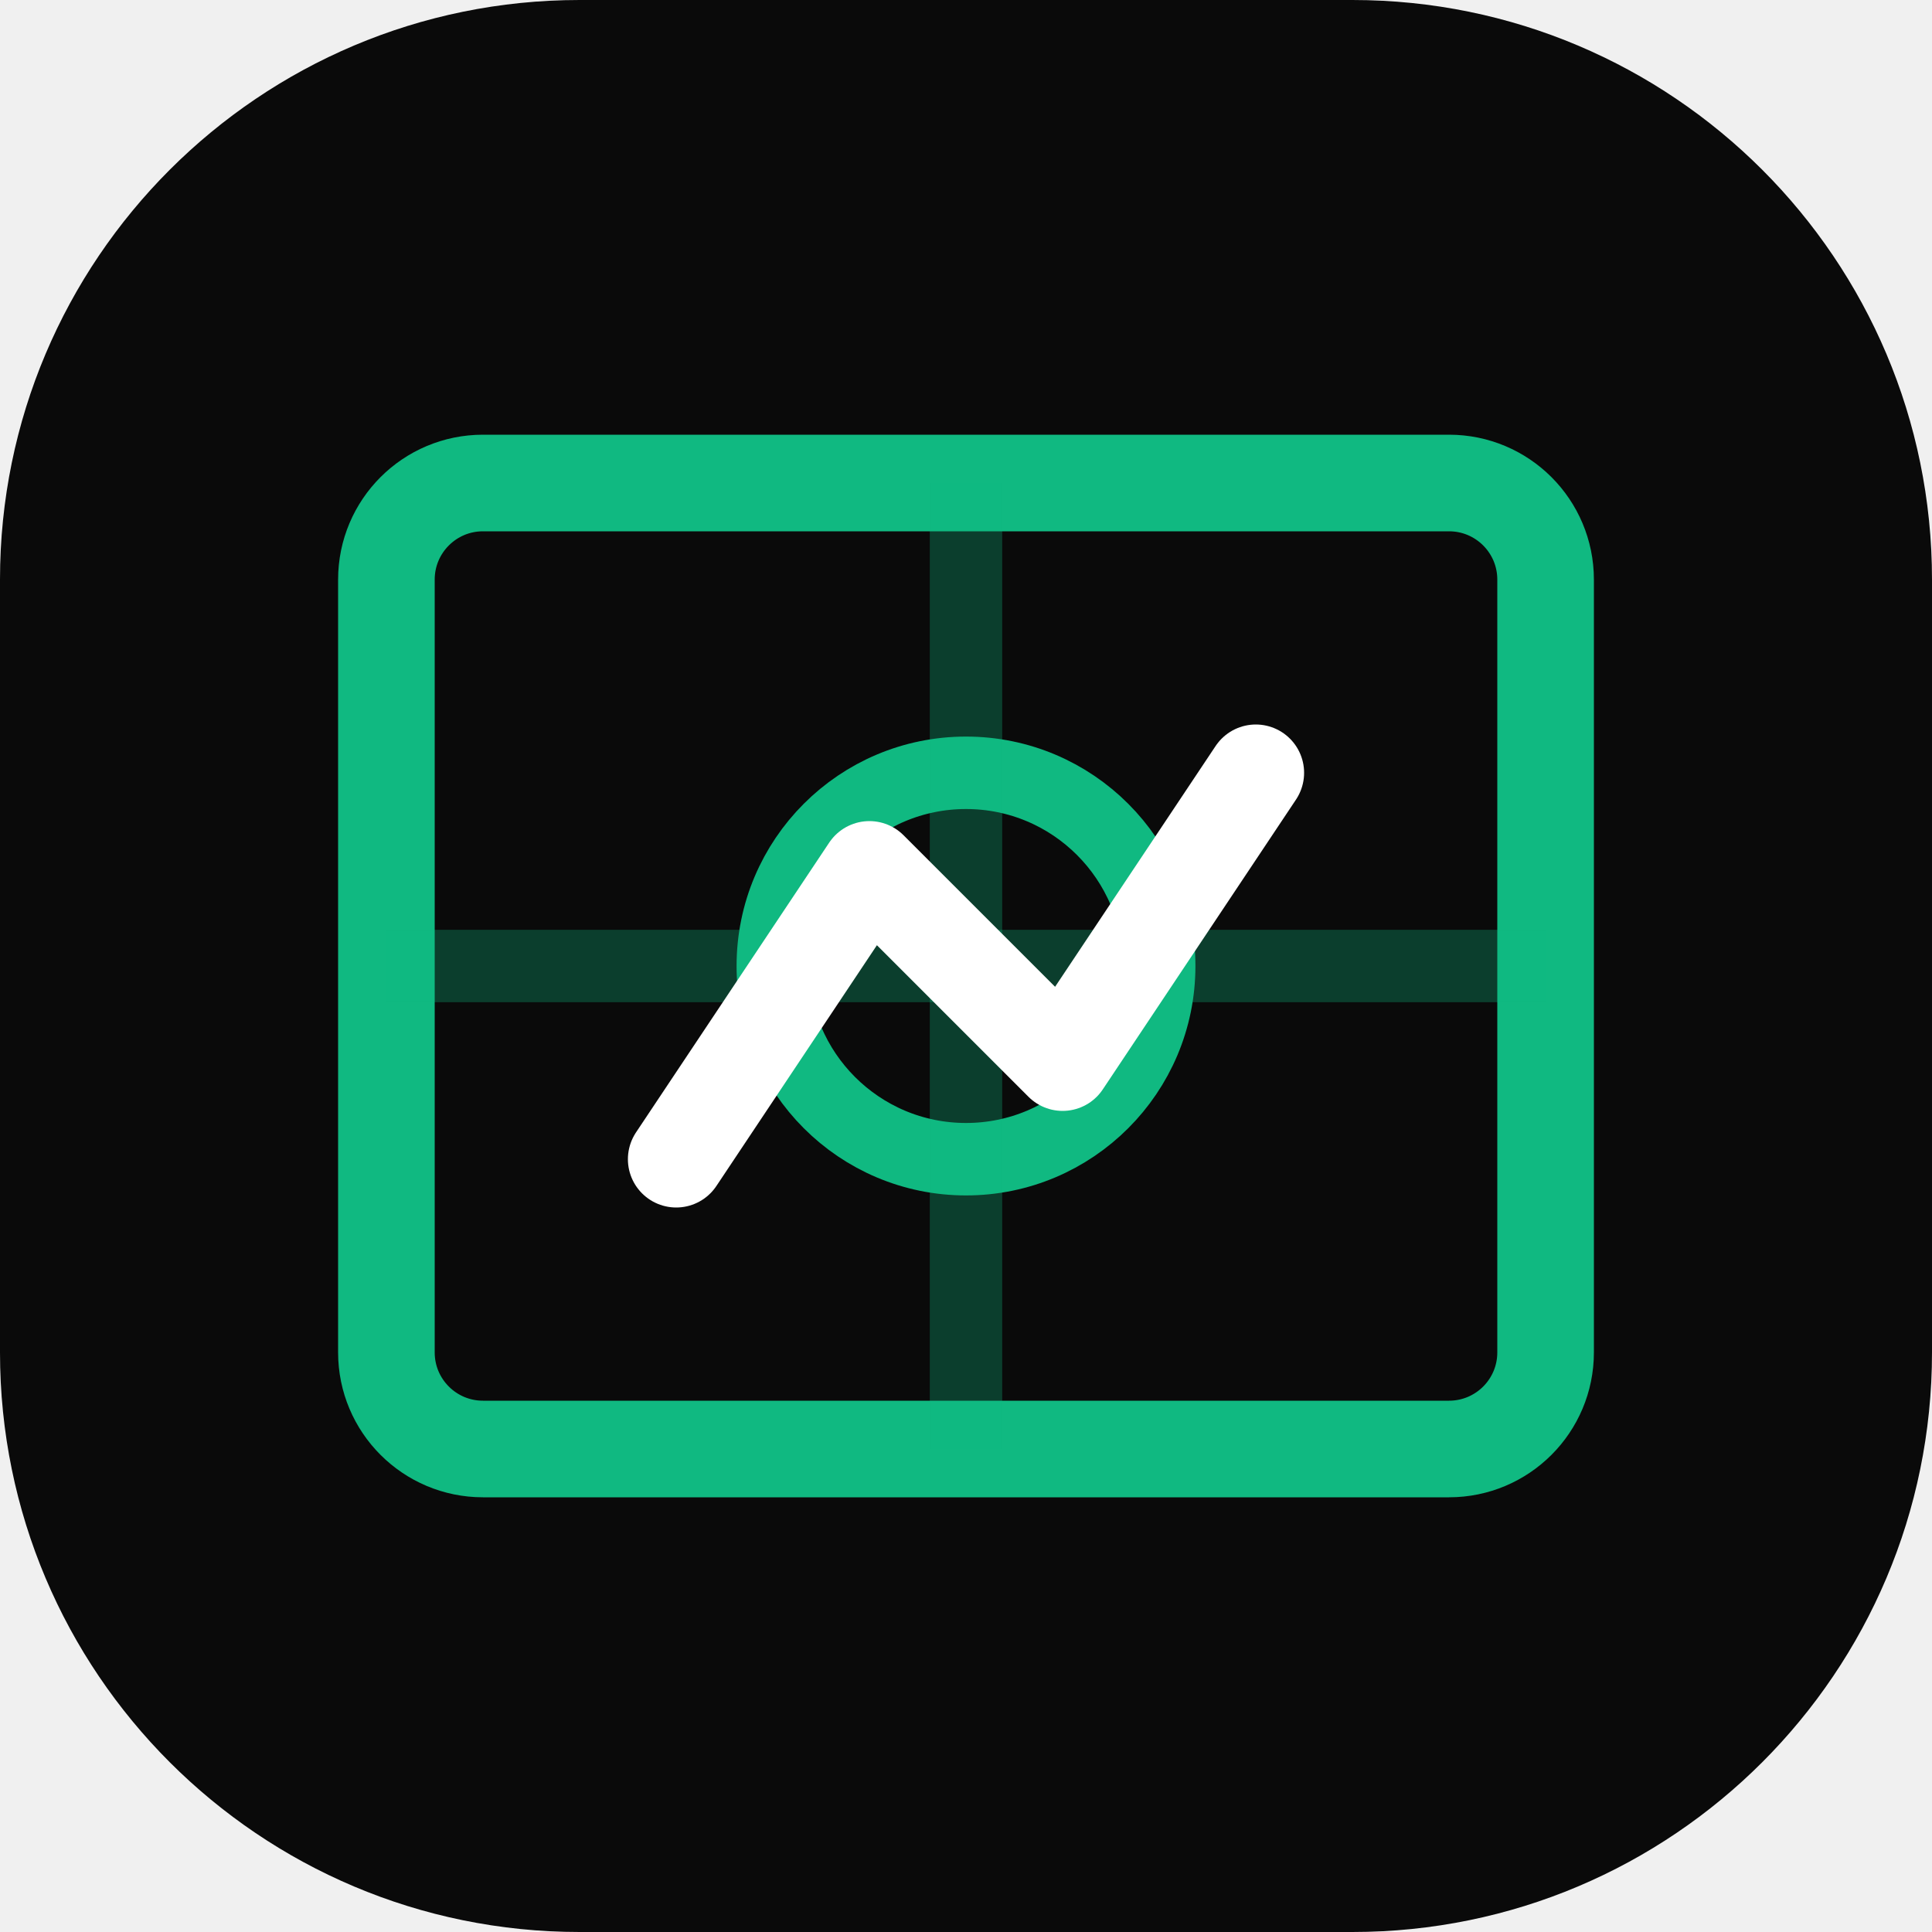
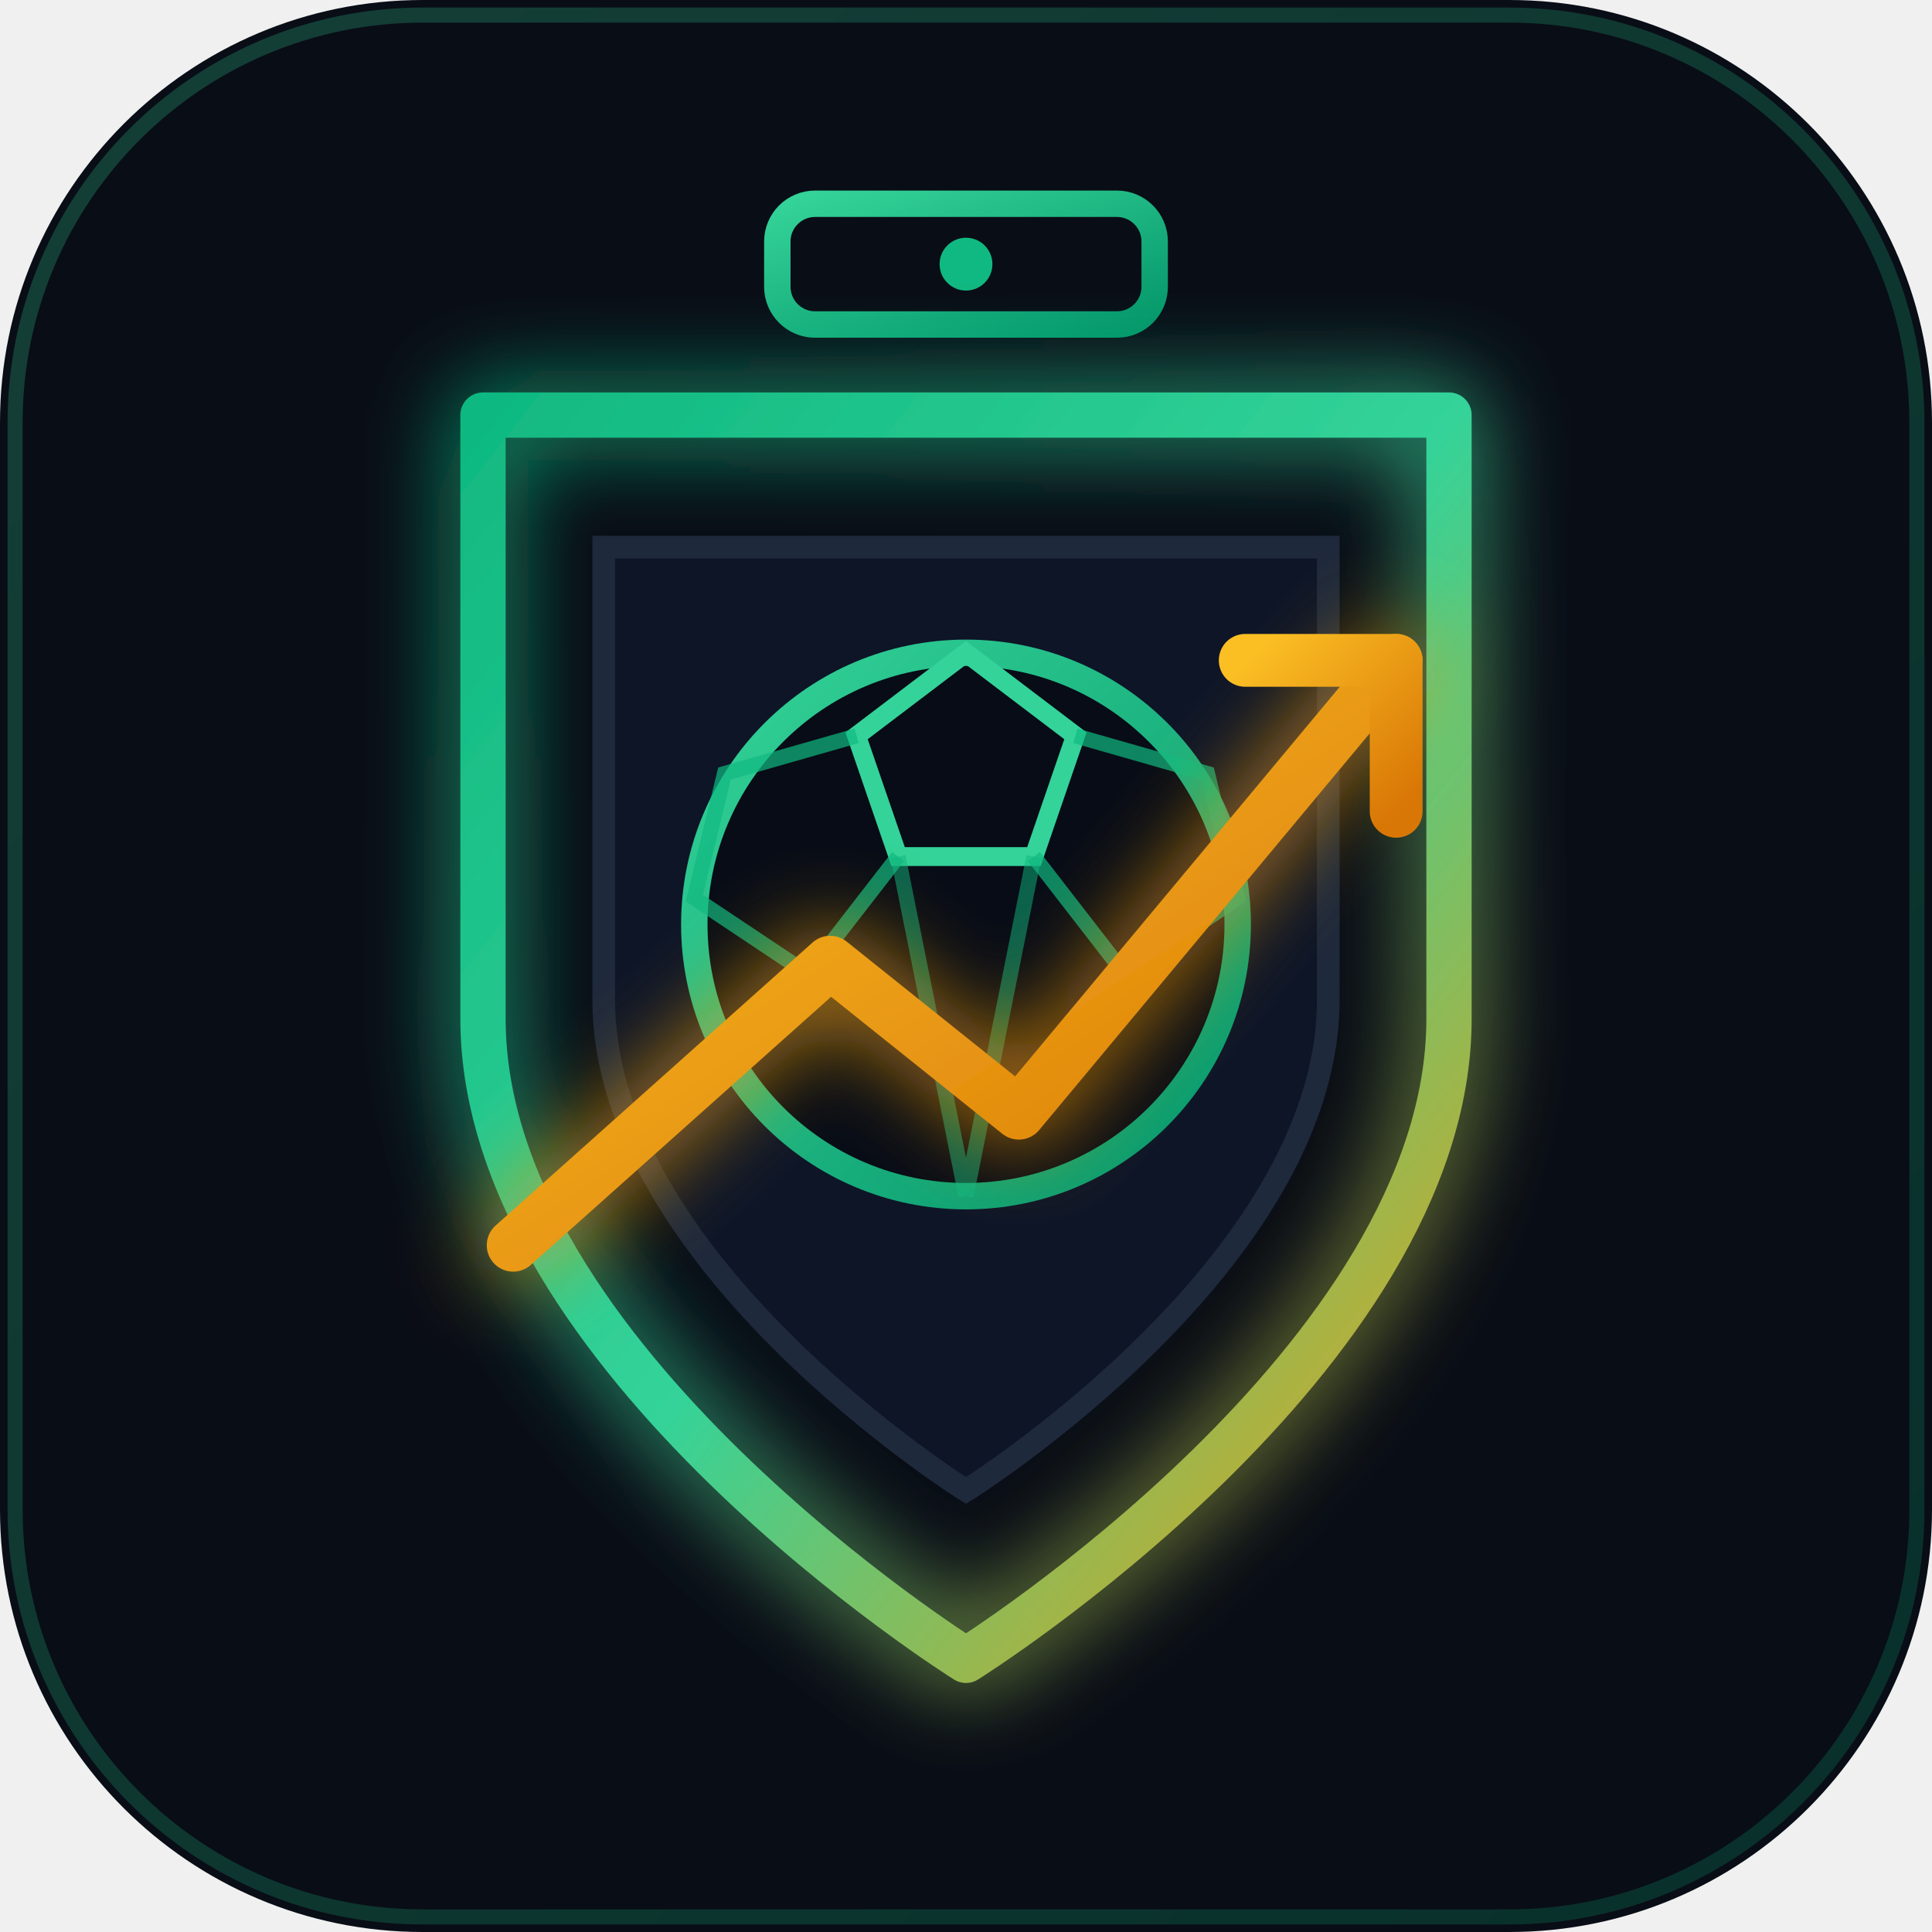
- <svg xmlns="http://www.w3.org/2000/svg" width="40" height="40" viewBox="0 0 40 40" fill="none">
-   <rect width="40" height="40" rx="12" fill="#0A0A0A" />
-   <path d="M8 12C8 10.895 8.895 10 10 10H30C31.105 10 32 10.895 32 12V28C32 29.105 31.105 30 30 30H10C8.895 30 8 29.105 8 28V12Z" stroke="#10B981" stroke-width="2" />
-   <path d="M8 20H32" stroke="#10B981" stroke-opacity="0.3" stroke-width="1.5" />
-   <circle cx="20" cy="20" r="4" stroke="#10B981" stroke-width="1.5" />
-   <path d="M20 10V30" stroke="#10B981" stroke-opacity="0.3" stroke-width="1.5" />
-   <path d="M14 24L18 18L22 22L26 16" stroke="white" stroke-width="2" stroke-linecap="round" stroke-linejoin="round" />
+ <svg xmlns="http://www.w3.org/2000/svg" width="512" height="512" viewBox="0 0 512 512" fill="none">
+   <defs>
+     <linearGradient id="emeraldGoldGrad" x1="0%" y1="0%" x2="100%" y2="100%">
+       <stop offset="0%" stop-color="#10B981" />
+       <stop offset="50%" stop-color="#34D399" />
+       <stop offset="100%" stop-color="#F59E0B" />
+     </linearGradient>
+     <linearGradient id="goldGrad" x1="0%" y1="0%" x2="100%" y2="100%">
+       <stop offset="0%" stop-color="#FBBF24" />
+       <stop offset="100%" stop-color="#D97706" />
+     </linearGradient>
+     <linearGradient id="emeraldGrad" x1="0%" y1="0%" x2="100%" y2="100%">
+       <stop offset="0%" stop-color="#34D399" />
+       <stop offset="100%" stop-color="#059669" />
+     </linearGradient>
+     <filter id="glow" x="-20%" y="-20%" width="140%" height="140%">
+       <feGaussianBlur stdDeviation="12" result="blur" />
+       <feComposite in="SourceGraphic" in2="blur" operator="over" />
+     </filter>
+   </defs>
+   <rect width="512" height="512" rx="112" fill="#090D16" />
+   <rect width="504" height="504" x="4" y="4" rx="108" stroke="url(#emeraldGrad)" stroke-opacity="0.25" stroke-width="4" />
+   <rect x="206" y="54" width="100" height="32" rx="10" stroke="url(#emeraldGrad)" stroke-width="7" fill="#090D16" />
+   <circle cx="256" cy="70" r="7" fill="#10B981" />
+   <path d="M128 110 H384 V270 C384 360 256 440 256 440 C256 440 128 360 128 270 V110 Z" stroke="url(#emeraldGoldGrad)" stroke-width="12" stroke-linejoin="round" fill="none" filter="url(#glow)" />
+   <path d="M160 145 H352 V265 C352 335 256 395 256 395 C256 395 160 335 160 265 V145 Z" stroke="#1E293B" stroke-width="6" fill="#0D1527" />
+   <circle cx="256" cy="245" r="72" stroke="url(#emeraldGrad)" stroke-width="7" fill="#070C16" />
+   <path d="M256 173 L285 195 L274 227 H238 L227 195 Z" stroke="#34D399" stroke-width="5" fill="none" />
+   <path d="M285 195 L320 205 L328 238 L298 258 L274 227" stroke="#10B981" stroke-width="4" stroke-opacity="0.7" fill="none" />
+   <path d="M227 195 L192 205 L184 238 L214 258 L238 227" stroke="#10B981" stroke-width="4" stroke-opacity="0.7" fill="none" />
+   <path d="M238 227 L256 317 M274 227 L256 317" stroke="#10B981" stroke-width="4" stroke-opacity="0.5" fill="none" />
+   <path d="M136 330 L220 255 L270 295 L370 175" stroke="url(#goldGrad)" stroke-width="14" stroke-linecap="round" stroke-linejoin="round" filter="url(#glow)" />
+   <path d="M330 175 H370 V215" stroke="url(#goldGrad)" stroke-width="14" stroke-linecap="round" stroke-linejoin="round" />
</svg>
